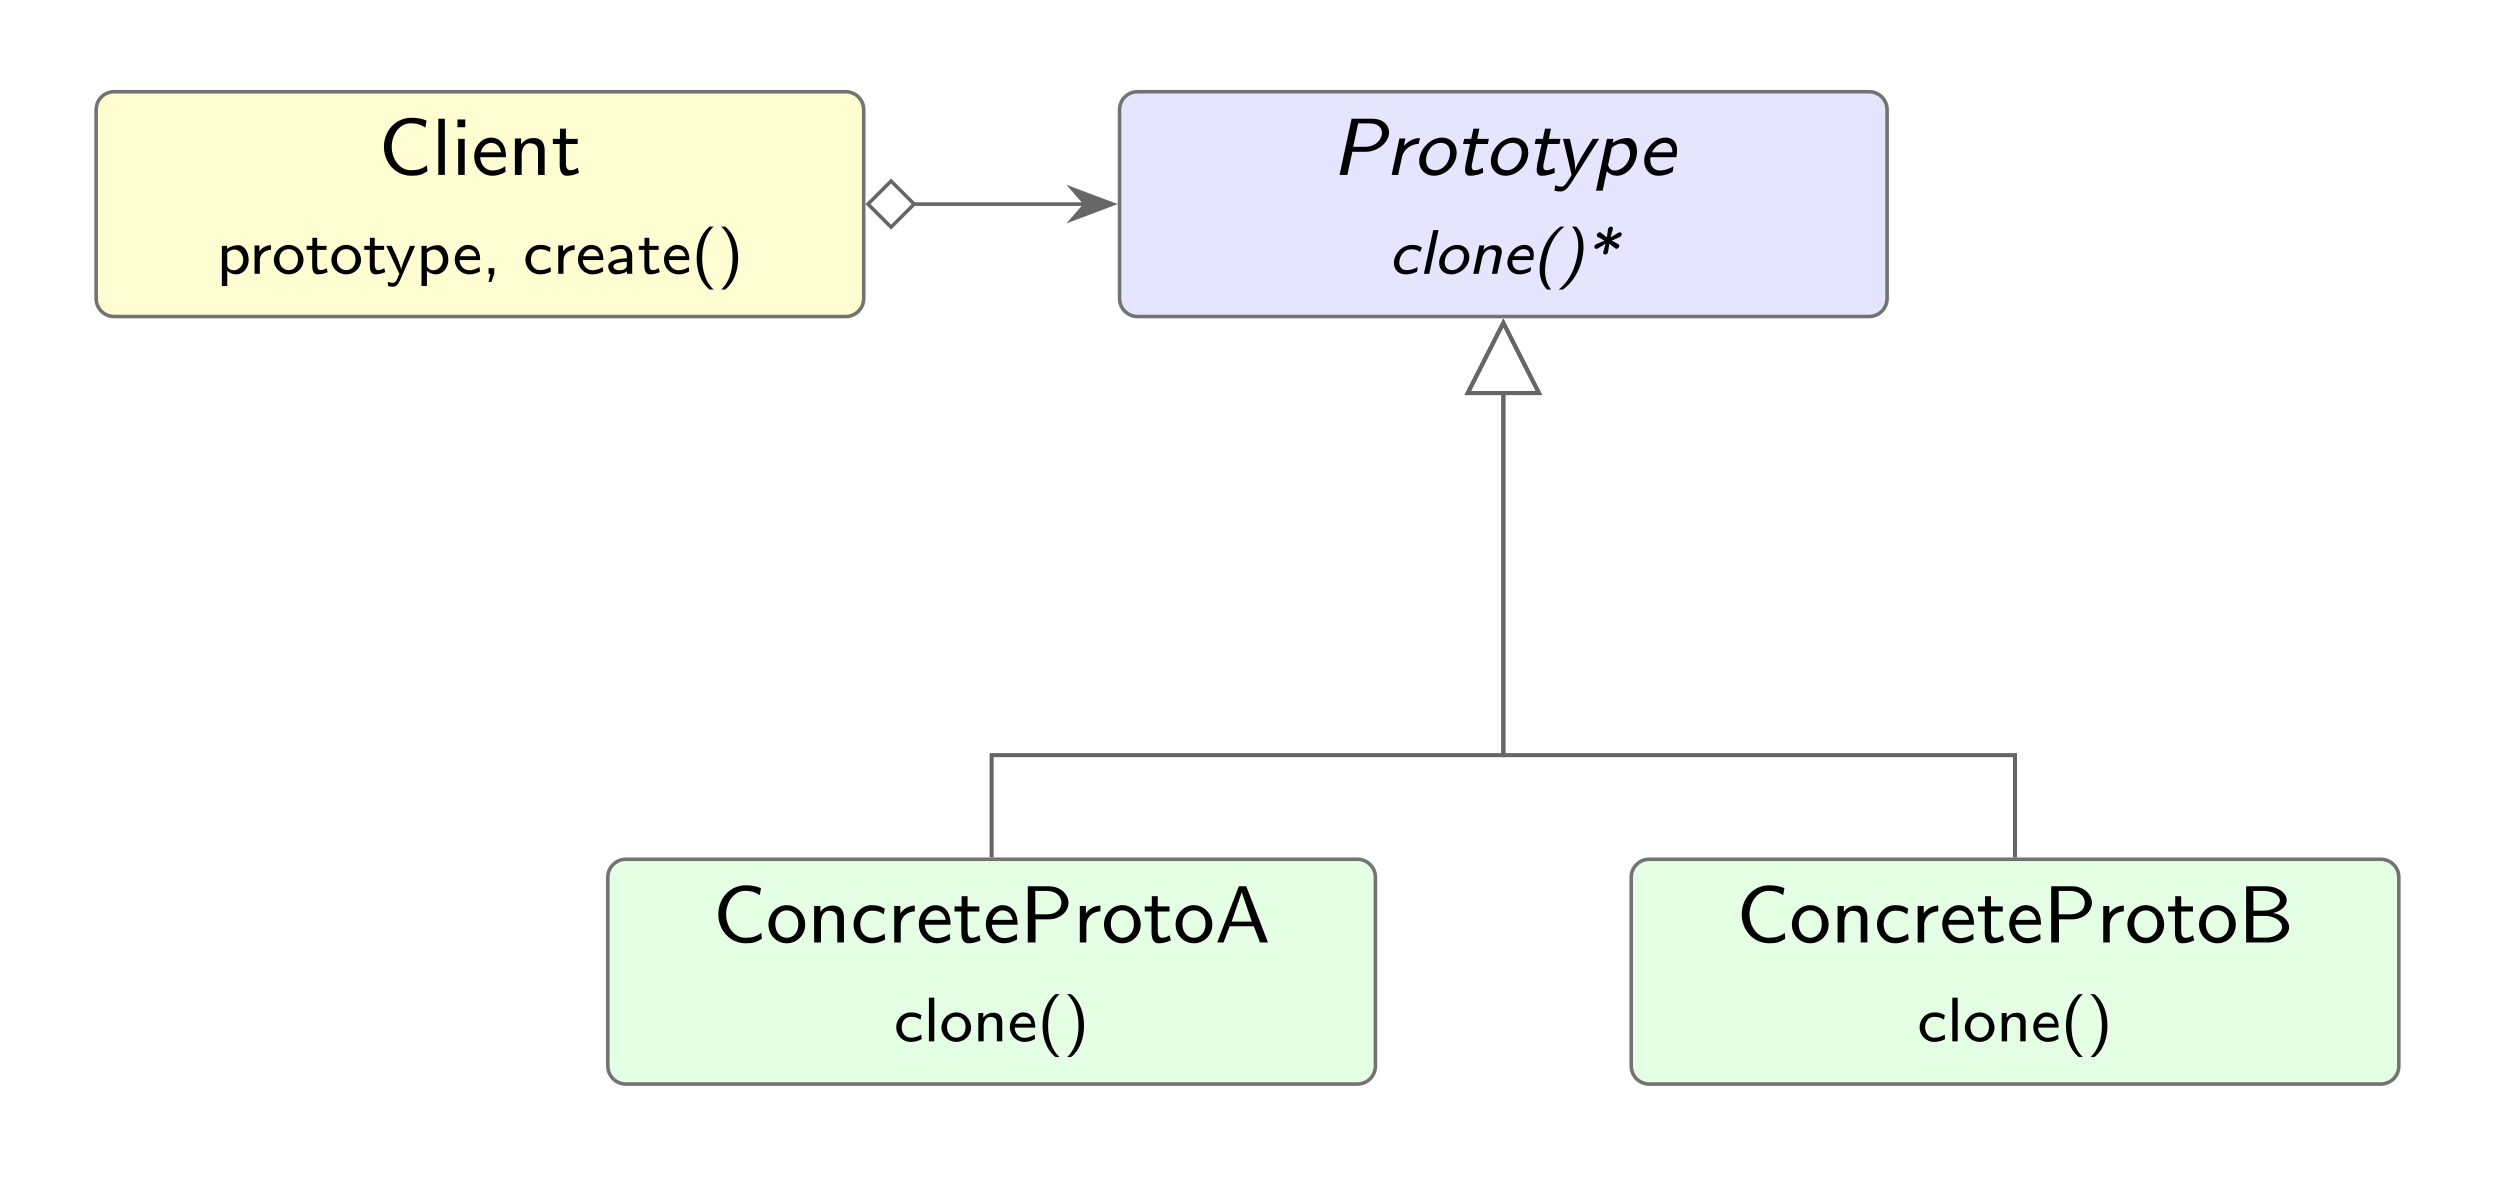
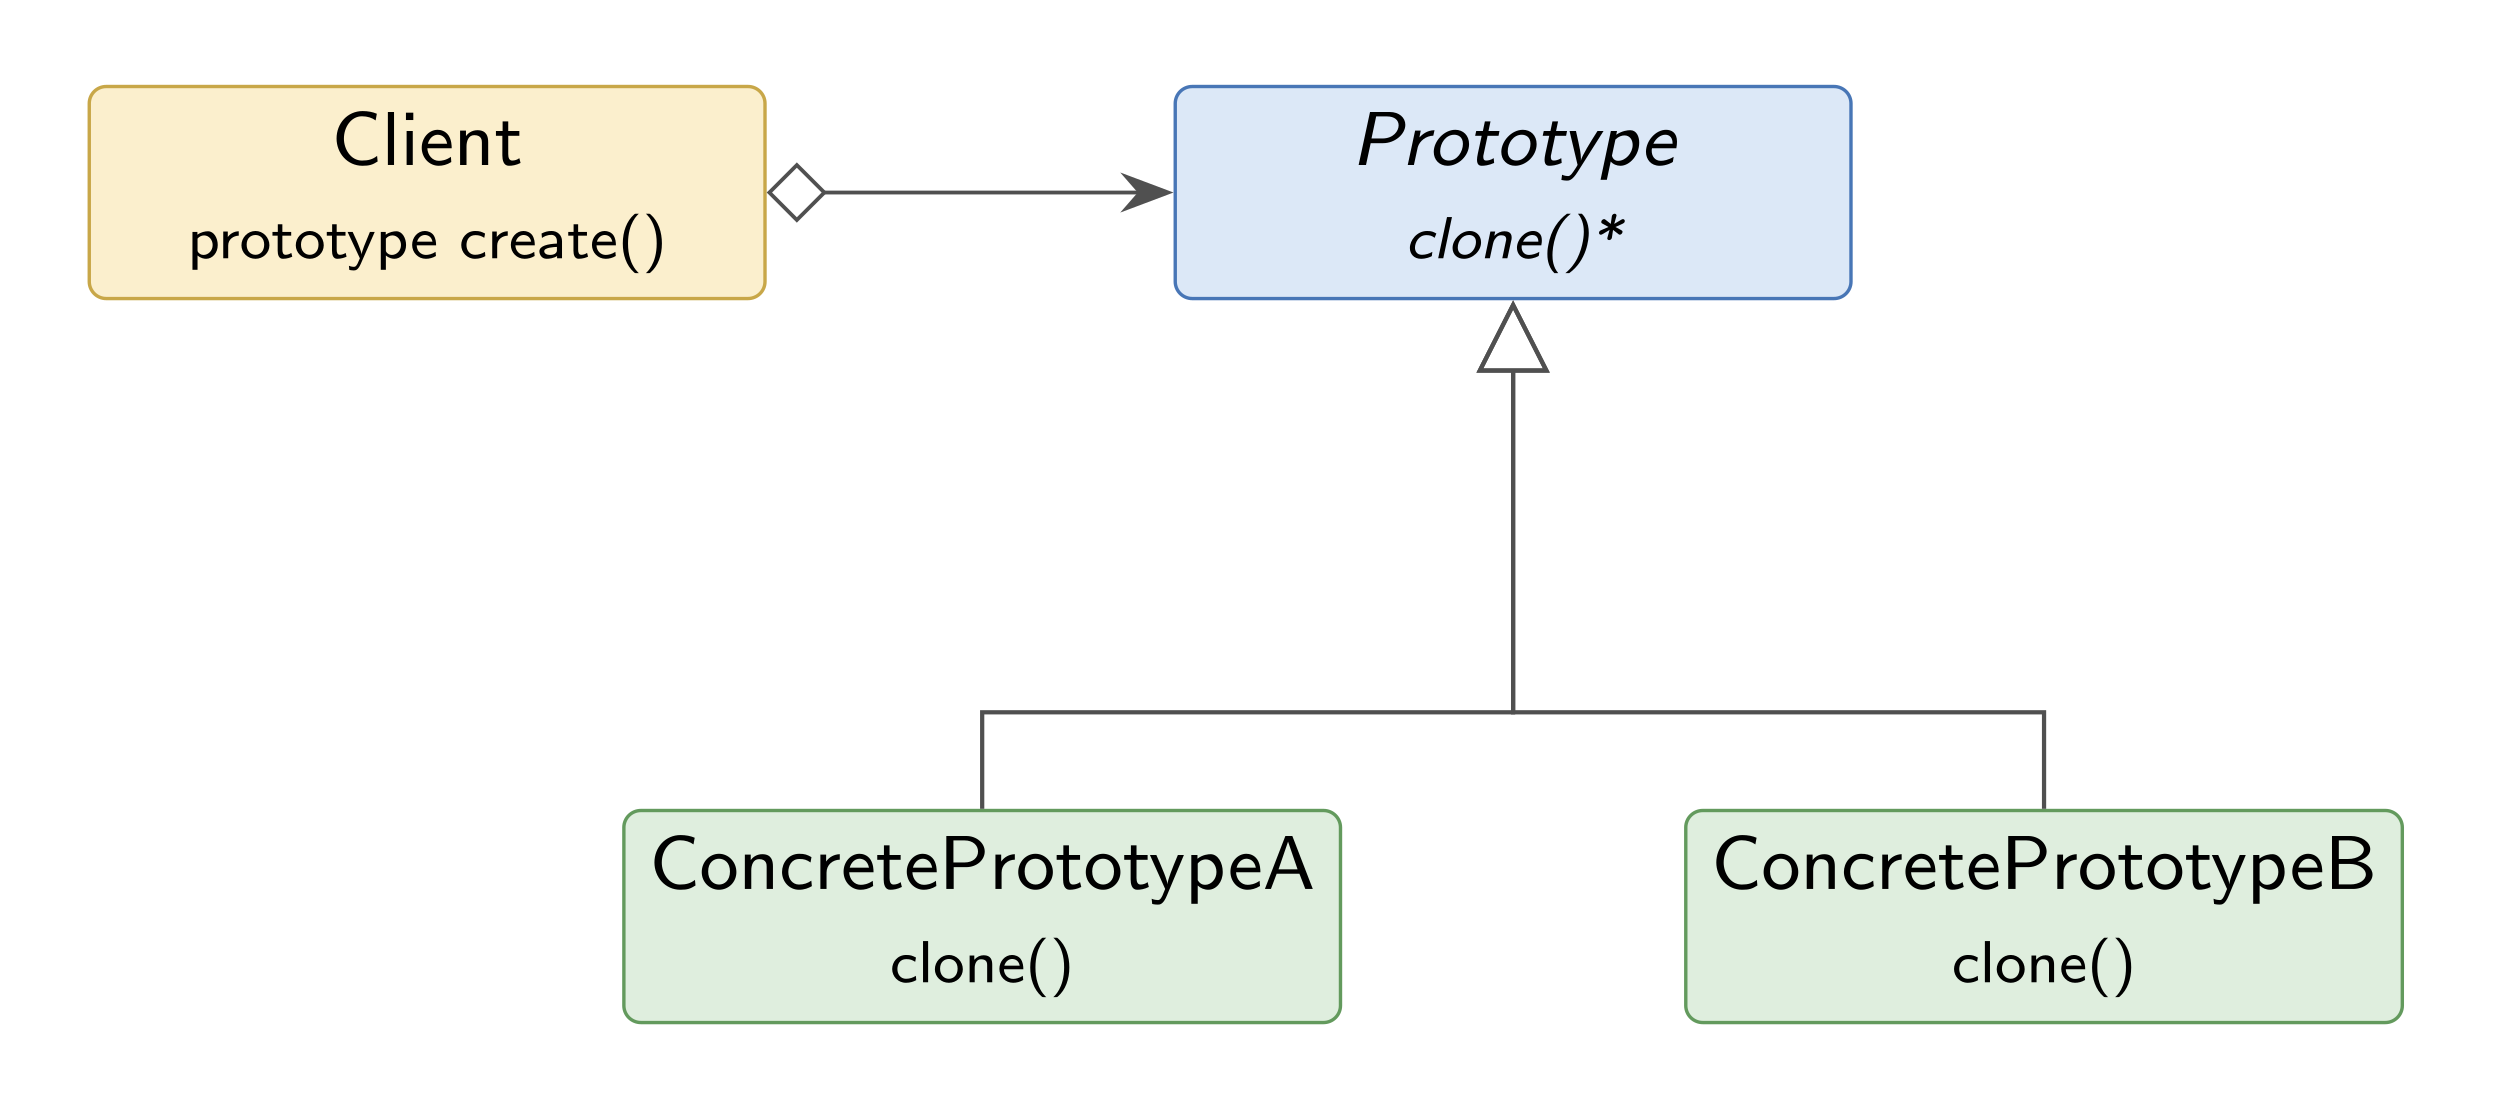
- <svg xmlns="http://www.w3.org/2000/svg" xmlns:xlink="http://www.w3.org/1999/xlink" width="275.442pt" height="130.27pt" viewBox="0 0 275.442 130.27">
+ <svg xmlns="http://www.w3.org/2000/svg" xmlns:xlink="http://www.w3.org/1999/xlink" width="292.011pt" height="130.27pt" viewBox="0 0 292.011 130.27">
  <defs>
    <g>
      <g id="glyph-0-0">
        <path d="M 5.328 -1.062 C 4.812 -0.656 4.312 -0.516 3.562 -0.516 C 2.234 -0.516 1.453 -1.875 1.453 -3.078 C 1.453 -4.406 2.281 -5.688 3.562 -5.688 C 4.188 -5.688 4.734 -5.516 5.156 -5.203 L 5.297 -5.984 C 4.828 -6.188 4.25 -6.297 3.641 -6.297 C 1.875 -6.297 0.594 -4.859 0.594 -3.094 C 0.594 -1.391 1.844 0.094 3.625 0.094 C 4.453 0.094 4.797 -0.031 5.391 -0.406 Z M 5.328 -1.062 " />
      </g>
      <g id="glyph-0-1">
        <path d="M 1.453 -6.188 L 0.734 -6.188 L 0.734 0 L 1.453 0 Z M 1.453 -6.188 " />
      </g>
      <g id="glyph-0-2">
        <path d="M 1.516 -6.109 L 0.656 -6.109 L 0.656 -5.25 L 1.516 -5.25 Z M 1.453 -3.969 L 0.734 -3.969 L 0.734 0 L 1.453 0 Z M 1.453 -3.969 " />
      </g>
      <g id="glyph-0-3">
        <path d="M 3.812 -1.953 C 3.812 -2.234 3.797 -2.906 3.453 -3.438 C 3.078 -4 2.5 -4.109 2.172 -4.109 C 1.141 -4.109 0.312 -3.156 0.312 -2.016 C 0.312 -0.844 1.188 0.094 2.297 0.094 C 2.734 0.094 3.25 -0.016 3.766 -0.344 L 3.719 -0.953 C 3.156 -0.547 2.625 -0.484 2.312 -0.484 C 1.562 -0.484 1 -1.141 0.969 -1.953 Z M 1.031 -2.484 C 1.172 -3.047 1.609 -3.531 2.172 -3.531 C 2.5 -3.531 3.109 -3.375 3.281 -2.484 Z M 1.031 -2.484 " />
      </g>
      <g id="glyph-0-4">
        <path d="M 4 -2.656 C 4 -3.312 3.828 -4.062 2.75 -4.062 C 2.047 -4.062 1.609 -3.656 1.406 -3.375 L 1.406 -4.016 L 0.719 -4.016 L 0.719 0 L 1.469 0 L 1.469 -2.172 C 1.469 -2.766 1.688 -3.484 2.375 -3.484 C 3.266 -3.484 3.266 -2.844 3.266 -2.594 L 3.266 0 L 4 0 Z M 4 -2.656 " />
      </g>
      <g id="glyph-0-5">
        <path d="M 1.609 -3.406 L 2.906 -3.406 L 2.906 -3.969 L 1.609 -3.969 L 1.609 -5.094 L 0.953 -5.094 L 0.953 -3.969 L 0.172 -3.969 L 0.172 -3.406 L 0.922 -3.406 L 0.922 -1.125 C 0.922 -0.594 1.047 0.094 1.688 0.094 C 2.094 0.094 2.547 0.016 3.047 -0.234 L 2.906 -0.797 C 2.672 -0.609 2.359 -0.516 2.078 -0.516 C 1.734 -0.516 1.609 -0.828 1.609 -1.281 Z M 1.609 -3.406 " />
      </g>
      <g id="glyph-0-6">
        <path d="M 4.312 -1.969 C 4.312 -3.125 3.422 -4.109 2.281 -4.109 C 1.172 -4.109 0.266 -3.156 0.266 -1.969 C 0.266 -0.781 1.203 0.094 2.281 0.094 C 3.391 0.094 4.312 -0.797 4.312 -1.969 Z M 2.297 -0.516 C 1.609 -0.516 1.016 -1.047 1.016 -2.047 C 1.016 -3.094 1.672 -3.531 2.281 -3.531 C 2.922 -3.531 3.562 -3.078 3.562 -2.047 C 3.562 -1.016 2.938 -0.516 2.297 -0.516 Z M 2.297 -0.516 " />
      </g>
      <g id="glyph-0-7">
        <path d="M 3.75 -0.969 C 3.328 -0.672 2.859 -0.516 2.312 -0.516 C 1.562 -0.516 1.062 -1.141 1.062 -1.984 C 1.062 -2.672 1.406 -3.5 2.359 -3.5 C 2.922 -3.5 3.203 -3.406 3.656 -3.094 L 3.766 -3.719 C 3.266 -4 2.984 -4.109 2.344 -4.109 C 1.078 -4.109 0.328 -3.047 0.328 -1.984 C 0.328 -0.875 1.156 0.094 2.312 0.094 C 2.938 0.094 3.406 -0.094 3.812 -0.328 Z M 3.75 -0.969 " />
      </g>
      <g id="glyph-0-8">
        <path d="M 1.453 -1.906 C 1.453 -2.844 2.188 -3.406 3 -3.422 L 3 -4.062 C 2.359 -4.047 1.766 -3.734 1.406 -3.203 L 1.406 -4.016 L 0.734 -4.016 L 0.734 0 L 1.453 0 Z M 1.453 -1.906 " />
      </g>
      <g id="glyph-0-9">
        <path d="M 3.172 -2.547 C 4.438 -2.547 5.344 -3.406 5.344 -4.375 C 5.344 -5.328 4.438 -6.188 3.172 -6.188 L 0.859 -6.188 L 0.859 0 L 1.719 0 L 1.719 -2.547 Z M 2.969 -5.672 C 3.984 -5.672 4.562 -5.094 4.562 -4.375 C 4.562 -3.672 4 -3.094 2.969 -3.094 L 1.688 -3.094 L 1.688 -5.672 Z M 2.969 -5.672 " />
      </g>
      <g id="glyph-0-10">
+         <path d="M 4.094 -3.969 L 3.391 -3.969 C 2.719 -2.344 2.219 -1.156 2.172 -0.531 C 2.156 -0.938 1.781 -1.859 1.672 -2.109 C 1.297 -3.031 1.156 -3.328 0.875 -3.969 L 0.125 -3.969 L 1.906 0 L 1.578 0.797 C 1.344 1.297 1.172 1.297 1.047 1.297 C 0.906 1.297 0.594 1.266 0.328 1.141 L 0.391 1.75 C 0.406 1.766 0.734 1.828 1.047 1.828 C 1.281 1.828 1.672 1.828 2.109 0.766 Z M 4.094 -3.969 " />
+       </g>
+       <g id="glyph-0-11">
+         <path d="M 1.484 -0.406 C 1.812 -0.094 2.25 0.094 2.719 0.094 C 3.625 0.094 4.406 -0.781 4.406 -1.984 C 4.406 -3.062 3.844 -4.062 2.984 -4.062 C 2.734 -4.062 2.062 -4.016 1.453 -3.531 L 1.453 -3.969 L 0.734 -3.969 L 0.734 1.734 L 1.484 1.734 Z M 1.484 -2.969 C 1.594 -3.125 1.922 -3.453 2.438 -3.453 C 3.109 -3.453 3.672 -2.812 3.672 -1.984 C 3.672 -1.125 3.047 -0.484 2.344 -0.484 C 2.062 -0.484 1.734 -0.594 1.484 -1.031 Z M 1.484 -2.969 " />
+       </g>
+       <g id="glyph-0-12">
        <path d="M 3.469 -6.188 L 2.656 -6.188 L 0.266 0 L 0.969 0 L 1.641 -1.781 L 4.297 -1.781 L 4.984 0 L 5.859 0 Z M 2.969 -5.531 L 4.078 -2.297 L 1.859 -2.297 Z M 2.969 -5.531 " />
      </g>
-       <g id="glyph-0-11">
+       <g id="glyph-0-13">
        <path d="M 0.875 -6.188 L 0.875 0 L 3.312 0 C 4.656 0 5.609 -0.828 5.609 -1.672 C 5.609 -2.469 4.797 -3.094 3.844 -3.234 C 4.719 -3.469 5.344 -3.984 5.344 -4.641 C 5.344 -5.453 4.359 -6.188 3.078 -6.188 Z M 1.672 -3.5 L 1.672 -5.672 L 2.812 -5.672 C 3.734 -5.672 4.594 -5.25 4.594 -4.625 C 4.594 -4.109 3.969 -3.5 2.719 -3.5 Z M 1.672 -0.531 L 1.672 -2.922 L 2.984 -2.922 C 3.938 -2.922 4.828 -2.391 4.828 -1.688 C 4.828 -1.047 4.047 -0.531 3.062 -0.531 Z M 1.672 -0.531 " />
      </g>
      <g id="glyph-1-0">
        <path d="M 1.188 -0.328 C 1.562 0 1.953 0.062 2.188 0.062 C 2.922 0.062 3.547 -0.625 3.547 -1.547 C 3.547 -2.375 3.094 -3.156 2.406 -3.156 C 2.094 -3.156 1.578 -3.062 1.172 -2.75 L 1.172 -3.078 L 0.594 -3.078 L 0.594 1.344 L 1.188 1.344 Z M 1.188 -2.297 C 1.359 -2.5 1.625 -2.672 1.953 -2.672 C 2.516 -2.672 2.953 -2.156 2.953 -1.547 C 2.953 -0.859 2.422 -0.391 1.891 -0.391 C 1.781 -0.391 1.609 -0.406 1.422 -0.547 C 1.219 -0.703 1.188 -0.812 1.188 -0.938 Z M 1.188 -2.297 " />
      </g>
      <g id="glyph-1-1">
        <path d="M 1.172 -1.484 C 1.172 -2.234 1.797 -2.625 2.406 -2.641 L 2.406 -3.156 C 1.828 -3.141 1.406 -2.859 1.125 -2.484 L 1.125 -3.125 L 0.594 -3.125 L 0.594 0 L 1.172 0 Z M 1.172 -1.484 " />
      </g>
      <g id="glyph-1-2">
        <path d="M 3.469 -1.516 C 3.469 -2.438 2.734 -3.188 1.844 -3.188 C 0.938 -3.188 0.203 -2.422 0.203 -1.516 C 0.203 -0.641 0.938 0.062 1.844 0.062 C 2.734 0.062 3.469 -0.641 3.469 -1.516 Z M 1.844 -0.406 C 1.297 -0.406 0.812 -0.812 0.812 -1.594 C 0.812 -2.375 1.328 -2.719 1.844 -2.719 C 2.359 -2.719 2.859 -2.359 2.859 -1.594 C 2.859 -0.812 2.375 -0.406 1.844 -0.406 Z M 1.844 -0.406 " />
      </g>
      <g id="glyph-1-3">
        <path d="M 1.297 -2.641 L 2.328 -2.641 L 2.328 -3.078 L 1.297 -3.078 L 1.297 -3.969 L 0.766 -3.969 L 0.766 -3.078 L 0.141 -3.078 L 0.141 -2.641 L 0.75 -2.641 L 0.75 -0.891 C 0.75 -0.422 0.875 0.062 1.359 0.062 C 1.859 0.062 2.25 -0.094 2.453 -0.188 L 2.344 -0.625 C 2.109 -0.469 1.859 -0.406 1.672 -0.406 C 1.375 -0.406 1.297 -0.688 1.297 -1.016 Z M 1.297 -2.641 " />
      </g>
      <g id="glyph-1-4">
        <path d="M 3.281 -3.078 L 2.719 -3.078 C 2.172 -1.75 1.781 -0.859 1.75 -0.438 C 1.734 -0.625 1.609 -0.984 1.484 -1.297 C 1.375 -1.578 1.266 -1.859 1.141 -2.125 L 0.703 -3.078 L 0.109 -3.078 L 1.547 0 C 1.453 0.203 1.312 0.516 1.281 0.609 C 1.125 0.906 1.031 1 0.844 1 C 0.812 1 0.562 1 0.266 0.875 L 0.312 1.359 C 0.375 1.375 0.625 1.422 0.844 1.422 C 1.109 1.422 1.359 1.312 1.656 0.641 Z M 3.281 -3.078 " />
      </g>
      <g id="glyph-1-5">
        <path d="M 2.984 -0.75 C 2.594 -0.484 2.156 -0.391 1.859 -0.391 C 1.25 -0.391 0.797 -0.875 0.781 -1.516 L 3.047 -1.516 C 3.047 -1.844 3.016 -2.297 2.75 -2.703 C 2.5 -3.047 2.078 -3.188 1.734 -3.188 C 0.891 -3.188 0.25 -2.438 0.25 -1.562 C 0.25 -0.672 0.938 0.062 1.859 0.062 C 2.25 0.062 2.672 -0.047 3.031 -0.266 Z M 0.828 -1.938 C 0.984 -2.484 1.391 -2.719 1.734 -2.719 C 2.047 -2.719 2.5 -2.578 2.625 -1.938 Z M 0.828 -1.938 " />
      </g>
      <g id="glyph-1-6">
-         <path d="M 1.328 0 L 1.328 -0.625 L 0.703 -0.625 L 0.703 0 L 0.906 0 L 0.703 0.891 L 1.016 0.891 Z M 1.328 0 " />
+         <path d="M 3.016 -0.75 C 2.672 -0.531 2.297 -0.406 1.859 -0.406 C 1.234 -0.406 0.859 -0.922 0.859 -1.547 C 0.859 -2.078 1.125 -2.703 1.891 -2.703 C 2.359 -2.703 2.578 -2.609 2.938 -2.391 L 3.031 -2.891 C 2.609 -3.094 2.422 -3.188 1.891 -3.188 C 0.844 -3.188 0.25 -2.344 0.25 -1.547 C 0.25 -0.688 0.922 0.062 1.859 0.062 C 2.344 0.062 2.766 -0.078 3.062 -0.25 Z M 3.016 -0.75 " />
      </g>
      <g id="glyph-1-7">
-         <path d="M 3.016 -0.75 C 2.672 -0.531 2.297 -0.406 1.859 -0.406 C 1.234 -0.406 0.859 -0.922 0.859 -1.547 C 0.859 -2.078 1.125 -2.703 1.891 -2.703 C 2.359 -2.703 2.578 -2.609 2.938 -2.391 L 3.031 -2.891 C 2.609 -3.094 2.422 -3.188 1.891 -3.188 C 0.844 -3.188 0.25 -2.344 0.25 -1.547 C 0.25 -0.688 0.922 0.062 1.859 0.062 C 2.344 0.062 2.766 -0.078 3.062 -0.25 Z M 3.016 -0.75 " />
+         <path d="M 2.953 -2 C 2.953 -2.703 2.422 -3.188 1.734 -3.188 C 1.297 -3.188 0.953 -3.094 0.562 -2.891 L 0.609 -2.375 C 0.844 -2.531 1.172 -2.734 1.734 -2.734 C 2.031 -2.734 2.359 -2.516 2.359 -1.984 L 2.359 -1.719 C 1.328 -1.672 0.312 -1.469 0.312 -0.812 C 0.312 -0.469 0.547 0.062 1.156 0.062 C 1.453 0.062 2 0 2.375 -0.266 L 2.375 0 L 2.953 0 Z M 2.359 -0.984 C 2.359 -0.844 2.359 -0.672 2.109 -0.516 C 1.891 -0.391 1.609 -0.391 1.547 -0.391 C 1.156 -0.391 0.875 -0.562 0.875 -0.828 C 0.875 -1.266 2.047 -1.312 2.359 -1.328 Z M 2.359 -0.984 " />
      </g>
      <g id="glyph-1-8">
-         <path d="M 2.953 -2 C 2.953 -2.703 2.422 -3.188 1.734 -3.188 C 1.297 -3.188 0.953 -3.094 0.562 -2.891 L 0.609 -2.375 C 0.844 -2.531 1.172 -2.734 1.734 -2.734 C 2.031 -2.734 2.359 -2.516 2.359 -1.984 L 2.359 -1.719 C 1.328 -1.672 0.312 -1.469 0.312 -0.812 C 0.312 -0.469 0.547 0.062 1.156 0.062 C 1.453 0.062 2 0 2.375 -0.266 L 2.375 0 L 2.953 0 Z M 2.359 -0.984 C 2.359 -0.844 2.359 -0.672 2.109 -0.516 C 1.891 -0.391 1.609 -0.391 1.547 -0.391 C 1.156 -0.391 0.875 -0.562 0.875 -0.828 C 0.875 -1.266 2.047 -1.312 2.359 -1.328 Z M 2.359 -0.984 " />
+         <path d="M 2.109 -5.203 C 2 -5.203 1.984 -5.203 1.906 -5.125 C 1.031 -4.359 0.578 -3.125 0.578 -1.734 C 0.578 -0.422 0.984 0.844 1.891 1.641 C 1.984 1.734 2 1.734 2.109 1.734 L 2.453 1.734 C 2.422 1.719 1.75 1.141 1.438 0.062 C 1.266 -0.484 1.188 -1.047 1.188 -1.734 C 1.188 -4.141 2.312 -5.078 2.453 -5.203 Z M 2.109 -5.203 " />
      </g>
      <g id="glyph-1-9">
-         <path d="M 2.109 -5.203 C 2 -5.203 1.984 -5.203 1.906 -5.125 C 1.031 -4.359 0.578 -3.125 0.578 -1.734 C 0.578 -0.422 0.984 0.844 1.891 1.641 C 1.984 1.734 2 1.734 2.109 1.734 L 2.453 1.734 C 2.422 1.719 1.75 1.141 1.438 0.062 C 1.266 -0.484 1.188 -1.047 1.188 -1.734 C 1.188 -4.141 2.312 -5.078 2.453 -5.203 Z M 2.109 -5.203 " />
+         <path d="M 0.75 1.734 C 0.859 1.734 0.875 1.734 0.953 1.656 C 1.828 0.891 2.281 -0.344 2.281 -1.734 C 2.281 -3.047 1.875 -4.312 0.969 -5.109 C 0.875 -5.203 0.859 -5.203 0.75 -5.203 L 0.406 -5.203 C 0.438 -5.188 1.109 -4.609 1.422 -3.531 C 1.594 -2.984 1.672 -2.422 1.672 -1.734 C 1.672 0.672 0.547 1.609 0.406 1.734 Z M 0.75 1.734 " />
      </g>
      <g id="glyph-1-10">
-         <path d="M 0.75 1.734 C 0.859 1.734 0.875 1.734 0.953 1.656 C 1.828 0.891 2.281 -0.344 2.281 -1.734 C 2.281 -3.047 1.875 -4.312 0.969 -5.109 C 0.875 -5.203 0.859 -5.203 0.75 -5.203 L 0.406 -5.203 C 0.438 -5.188 1.109 -4.609 1.422 -3.531 C 1.594 -2.984 1.672 -2.422 1.672 -1.734 C 1.672 0.672 0.547 1.609 0.406 1.734 Z M 0.75 1.734 " />
+         <path d="M 1.172 -4.812 L 0.578 -4.812 L 0.578 0 L 1.172 0 Z M 1.172 -4.812 " />
      </g>
      <g id="glyph-1-11">
-         <path d="M 1.172 -4.812 L 0.578 -4.812 L 0.578 0 L 1.172 0 Z M 1.172 -4.812 " />
-       </g>
-       <g id="glyph-1-12">
        <path d="M 3.219 -2.047 C 3.219 -2.594 3.062 -3.156 2.219 -3.156 C 1.812 -3.156 1.438 -2.984 1.125 -2.625 L 1.125 -3.125 L 0.578 -3.125 L 0.578 0 L 1.172 0 L 1.172 -1.688 C 1.172 -2.141 1.375 -2.688 1.906 -2.688 C 2.625 -2.688 2.625 -2.203 2.625 -2 L 2.625 0 L 3.219 0 Z M 3.219 -2.047 " />
      </g>
      <g id="glyph-2-0">
        <path d="M 2.266 -2.547 L 3.719 -2.547 C 5.109 -2.547 6.312 -3.609 6.312 -4.688 C 6.312 -5.531 5.594 -6.188 4.484 -6.188 L 2.188 -6.188 L 0.859 0 L 1.719 0 Z M 2.906 -5.672 L 4.172 -5.672 C 5.062 -5.672 5.531 -5.234 5.531 -4.625 C 5.531 -3.969 4.922 -3.094 3.625 -3.094 L 2.359 -3.094 Z M 2.906 -5.672 " />
      </g>
      <g id="glyph-2-1">
        <path d="M 3.859 -4.062 C 2.938 -4.047 2.406 -3.531 2.094 -3.219 L 2.25 -4.016 L 1.594 -4.016 L 0.734 0 L 1.453 0 C 1.719 -1.266 1.875 -2 1.906 -2.094 C 2.125 -2.812 2.875 -3.406 3.719 -3.422 Z M 3.859 -4.062 " />
      </g>
      <g id="glyph-2-2">
        <path d="M 4.766 -2.438 C 4.766 -3.453 4.078 -4.109 3.156 -4.109 C 1.828 -4.109 0.641 -2.766 0.641 -1.531 C 0.641 -0.594 1.297 0.094 2.266 0.094 C 3.484 0.094 4.766 -1.031 4.766 -2.438 Z M 2.406 -0.516 C 1.844 -0.516 1.391 -0.859 1.391 -1.594 C 1.391 -2.578 2.062 -3.531 3.031 -3.531 C 3.438 -3.531 4.047 -3.328 4.047 -2.469 C 4.047 -1.531 3.375 -0.516 2.406 -0.516 Z M 2.406 -0.516 " />
      </g>
      <g id="glyph-2-3">
        <path d="M 2.344 -3.406 L 3.625 -3.406 L 3.734 -3.969 L 2.453 -3.969 L 2.688 -5.094 L 2.031 -5.094 L 1.797 -3.969 L 1.016 -3.969 L 0.891 -3.406 L 1.656 -3.406 C 1.562 -2.969 1.328 -1.844 1.203 -1.312 C 1.141 -0.969 1.109 -0.828 1.109 -0.609 C 1.109 0.062 1.484 0.094 1.672 0.094 C 1.953 0.094 2.484 0.047 3.109 -0.234 L 3.062 -0.797 C 2.703 -0.562 2.375 -0.516 2.188 -0.516 C 1.891 -0.516 1.844 -0.719 1.844 -0.953 C 1.844 -1.047 1.844 -1.094 1.875 -1.203 Z M 2.344 -3.406 " />
      </g>
      <g id="glyph-2-4">
        <path d="M 4.938 -3.969 L 4.234 -3.969 C 3.359 -2.594 2.453 -1.141 2.297 -0.531 L 2.281 -0.531 C 2.297 -0.578 2.297 -0.672 2.297 -0.766 C 2.297 -1.328 2.141 -2.062 2.016 -2.625 L 1.719 -3.969 L 0.969 -3.969 L 1.875 -0.141 L 1.906 -0.016 C 1.906 0.047 1.5 0.656 1.422 0.766 C 1.078 1.297 0.906 1.297 0.781 1.297 C 0.703 1.297 0.406 1.281 0.094 1.141 L 0.016 1.75 C 0.25 1.797 0.484 1.828 0.656 1.828 C 0.891 1.828 1.281 1.828 1.922 0.797 Z M 4.938 -3.969 " />
      </g>
      <g id="glyph-2-5">
        <path d="M 1.562 -0.406 C 1.844 -0.078 2.266 0.094 2.703 0.094 C 3.75 0.094 4.891 -1.109 4.891 -2.609 C 4.891 -3.328 4.578 -4.062 3.844 -4.062 C 3.531 -4.062 2.906 -4 2.203 -3.531 L 2.297 -3.969 L 1.578 -3.969 L 0.375 1.734 L 1.109 1.734 Z M 2.109 -2.969 C 2.469 -3.328 2.859 -3.453 3.172 -3.453 C 3.812 -3.453 4.125 -2.906 4.125 -2.344 C 4.125 -1.391 3.297 -0.484 2.438 -0.484 C 2.281 -0.484 1.859 -0.516 1.703 -1.078 Z M 2.109 -2.969 " />
      </g>
      <g id="glyph-2-6">
        <path d="M 4.234 -1.953 C 4.281 -2.203 4.312 -2.469 4.312 -2.719 C 4.312 -3.797 3.656 -4.109 3.031 -4.109 C 1.812 -4.109 0.688 -2.797 0.688 -1.547 C 0.688 -0.641 1.281 0.094 2.281 0.094 C 3.094 0.094 3.812 -0.312 3.828 -0.359 C 3.844 -0.391 3.891 -0.75 3.922 -0.953 C 3.297 -0.578 2.75 -0.484 2.422 -0.484 C 1.688 -0.484 1.359 -1.078 1.359 -1.641 C 1.359 -1.766 1.359 -1.797 1.391 -1.953 Z M 1.547 -2.484 C 1.875 -3.156 2.438 -3.531 2.922 -3.531 C 3.797 -3.531 3.797 -2.688 3.797 -2.484 Z M 1.547 -2.484 " />
      </g>
      <g id="glyph-3-0">
        <path d="M 3.172 -0.75 C 2.812 -0.547 2.406 -0.406 1.953 -0.406 C 1.312 -0.406 1.141 -0.906 1.141 -1.234 C 1.141 -1.797 1.547 -2.703 2.469 -2.703 C 2.891 -2.703 3.125 -2.625 3.438 -2.391 L 3.641 -2.891 C 3.281 -3.094 3.078 -3.188 2.562 -3.188 C 1.375 -3.188 0.547 -2.109 0.547 -1.203 C 0.547 -0.5 1.031 0.062 1.844 0.062 C 2.453 0.062 2.953 -0.156 3.109 -0.25 Z M 3.172 -0.75 " />
      </g>
      <g id="glyph-3-1">
        <path d="M 2.188 -4.812 L 1.609 -4.812 L 0.578 0 L 1.172 0 Z M 2.188 -4.812 " />
      </g>
      <g id="glyph-3-2">
        <path d="M 3.828 -1.859 C 3.828 -2.641 3.281 -3.188 2.516 -3.188 C 1.453 -3.188 0.5 -2.172 0.5 -1.203 C 0.5 -0.438 1.062 0.062 1.828 0.062 C 2.844 0.062 3.828 -0.828 3.828 -1.859 Z M 1.922 -0.406 C 1.469 -0.406 1.109 -0.703 1.109 -1.25 C 1.109 -2.016 1.656 -2.719 2.422 -2.719 C 2.781 -2.719 3.234 -2.547 3.234 -1.906 C 3.234 -1.219 2.734 -0.406 1.922 -0.406 Z M 1.922 -0.406 " />
      </g>
      <g id="glyph-3-3">
        <path d="M 3.672 -2.078 C 3.703 -2.188 3.719 -2.266 3.719 -2.438 C 3.719 -3.031 3.266 -3.156 2.875 -3.156 C 2.484 -3.156 2.062 -2.984 1.688 -2.625 L 1.797 -3.125 L 1.234 -3.125 L 0.578 0 L 1.172 0 L 1.484 -1.438 C 1.578 -1.875 1.625 -2.094 1.859 -2.359 C 2.031 -2.594 2.234 -2.688 2.484 -2.688 C 2.844 -2.688 3.078 -2.578 3.078 -2.234 C 3.078 -2.141 3.078 -2.109 3.062 -2.078 L 2.625 0 L 3.219 0 Z M 3.672 -2.078 " />
      </g>
      <g id="glyph-3-4">
        <path d="M 3.375 -1.516 C 3.438 -1.781 3.438 -1.984 3.438 -2.094 C 3.438 -2.484 3.344 -2.734 3.172 -2.891 C 2.938 -3.141 2.641 -3.188 2.422 -3.188 C 1.422 -3.188 0.531 -2.172 0.531 -1.219 C 0.531 -0.547 1 0.062 1.844 0.062 C 2.484 0.062 3.062 -0.25 3.078 -0.281 C 3.094 -0.312 3.141 -0.688 3.141 -0.75 C 2.781 -0.531 2.312 -0.391 1.938 -0.391 C 1.359 -0.391 1.078 -0.828 1.078 -1.297 C 1.078 -1.391 1.078 -1.406 1.094 -1.516 Z M 1.234 -1.938 C 1.547 -2.547 2.016 -2.719 2.328 -2.719 C 3.031 -2.719 3.031 -2.047 3.031 -1.938 Z M 1.234 -1.938 " />
      </g>
      <g id="glyph-3-5">
        <path d="M 3.094 -5.203 C 2.094 -4.453 1.234 -3.328 0.922 -1.547 C 0.812 -1.031 0.812 -0.688 0.812 -0.516 C 0.812 -0.172 0.812 0.922 1.625 1.734 L 2.078 1.734 C 1.469 1.016 1.406 0.172 1.406 -0.375 C 1.406 -1.266 1.703 -3.766 3.547 -5.203 Z M 3.094 -5.203 " />
      </g>
      <g id="glyph-3-6">
        <path d="M 1.516 -5.203 C 2.141 -4.484 2.203 -3.547 2.203 -3.094 C 2.203 -2.844 2.172 -1.453 1.422 0.047 C 1.172 0.516 0.766 1.156 0.047 1.734 L 0.5 1.734 C 2.547 0.25 2.781 -2.219 2.781 -2.953 C 2.781 -4.281 2.234 -4.953 1.969 -5.203 Z M 1.516 -5.203 " />
      </g>
      <g id="glyph-3-7">
        <path d="M 2.75 -3.312 L 3.359 -2.844 C 3.438 -2.766 3.453 -2.766 3.516 -2.766 C 3.516 -2.75 3.531 -2.75 3.531 -2.75 C 3.672 -2.75 3.859 -2.906 3.859 -3.094 C 3.859 -3.172 3.812 -3.234 3.719 -3.281 L 3.031 -3.656 L 3.891 -4.047 C 3.938 -4.078 4.125 -4.156 4.125 -4.344 C 4.125 -4.453 4.047 -4.578 3.906 -4.578 C 3.844 -4.578 3.781 -4.531 3.734 -4.516 L 2.891 -4.016 L 3.141 -4.922 C 3.156 -4.984 3.156 -5 3.156 -5 C 3.156 -5.078 3.094 -5.203 2.938 -5.203 C 2.875 -5.203 2.656 -5.172 2.609 -4.891 L 2.484 -4.016 L 1.875 -4.5 C 1.812 -4.547 1.781 -4.578 1.703 -4.578 C 1.562 -4.578 1.375 -4.422 1.375 -4.25 C 1.375 -4.188 1.375 -4.109 1.516 -4.047 L 2.219 -3.656 L 1.359 -3.281 C 1.25 -3.234 1.109 -3.156 1.109 -2.969 C 1.109 -2.828 1.219 -2.75 1.328 -2.75 C 1.391 -2.75 1.422 -2.766 1.594 -2.859 L 2.344 -3.312 L 2.109 -2.469 C 2.094 -2.438 2.078 -2.359 2.078 -2.328 C 2.078 -2.188 2.188 -2.125 2.297 -2.125 C 2.344 -2.125 2.578 -2.141 2.625 -2.453 Z M 2.75 -3.312 " />
      </g>
    </g>
  </defs>
-   <path fill-rule="nonzero" fill="rgb(100%, 99.081%, 82.001%)" fill-opacity="1" stroke-width="0.399" stroke-linecap="butt" stroke-linejoin="miter" stroke="rgb(45%, 45%, 45%)" stroke-opacity="1" stroke-miterlimit="10" d="M -72.858 54.973 L -153.915 54.973 C -155.015 54.973 -155.907 54.081 -155.907 52.981 L -155.907 32.06 C -155.907 30.96 -155.015 30.068 -153.915 30.068 L -72.858 30.068 C -71.758 30.068 -70.866 30.96 -70.866 32.06 L -70.866 52.981 C -70.866 54.081 -71.758 54.973 -72.858 54.973 Z M -72.858 54.973 " transform="matrix(0.994427, 0, 0, -0.994427, 165.6316, 64.77203)" />
-   <g fill="rgb(0%, 0%, 0%)" fill-opacity="1">
-     <use xlink:href="#glyph-0-0" x="41.705" y="19.27" />
-     <use xlink:href="#glyph-0-1" x="47.56" y="19.27" />
-     <use xlink:href="#glyph-0-2" x="49.748" y="19.27" />
-     <use xlink:href="#glyph-0-3" x="51.936" y="19.27" />
-     <use xlink:href="#glyph-0-4" x="56.009" y="19.27" />
-     <use xlink:href="#glyph-0-5" x="60.743" y="19.27" />
-   </g>
-   <g fill="rgb(0%, 0%, 0%)" fill-opacity="1">
-     <use xlink:href="#glyph-1-0" x="23.849" y="30.168" />
-   </g>
-   <g fill="rgb(0%, 0%, 0%)" fill-opacity="1">
-     <use xlink:href="#glyph-1-1" x="27.453" y="30.168" />
-     <use xlink:href="#glyph-1-2" x="29.969" y="30.168" />
-   </g>
-   <g fill="rgb(0%, 0%, 0%)" fill-opacity="1">
-     <use xlink:href="#glyph-1-3" x="33.647" y="30.168" />
-     <use xlink:href="#glyph-1-2" x="36.308" y="30.168" />
-     <use xlink:href="#glyph-1-3" x="39.992" y="30.168" />
-   </g>
-   <g fill="rgb(0%, 0%, 0%)" fill-opacity="1">
-     <use xlink:href="#glyph-1-4" x="42.452" y="30.168" />
-     <use xlink:href="#glyph-1-0" x="45.847" y="30.168" />
-   </g>
-   <g fill="rgb(0%, 0%, 0%)" fill-opacity="1">
-     <use xlink:href="#glyph-1-5" x="49.853" y="30.168" />
-     <use xlink:href="#glyph-1-6" x="53.128" y="30.168" />
-   </g>
-   <g fill="rgb(0%, 0%, 0%)" fill-opacity="1">
-     <use xlink:href="#glyph-1-7" x="57.636" y="30.168" />
-     <use xlink:href="#glyph-1-1" x="60.911" y="30.168" />
-     <use xlink:href="#glyph-1-5" x="63.427" y="30.168" />
-     <use xlink:href="#glyph-1-8" x="66.702" y="30.168" />
-     <use xlink:href="#glyph-1-3" x="70.242" y="30.168" />
-     <use xlink:href="#glyph-1-5" x="72.903" y="30.168" />
-     <use xlink:href="#glyph-1-9" x="76.177" y="30.168" />
-     <use xlink:href="#glyph-1-10" x="79.043" y="30.168" />
-   </g>
-   <path fill-rule="nonzero" fill="rgb(89.999%, 89.999%, 100%)" fill-opacity="1" stroke-width="0.399" stroke-linecap="butt" stroke-linejoin="miter" stroke="rgb(45%, 45%, 45%)" stroke-opacity="1" stroke-miterlimit="10" d="M 40.528 54.973 L -40.529 54.973 C -41.629 54.973 -42.521 54.081 -42.521 52.981 L -42.521 32.06 C -42.521 30.96 -41.629 30.068 -40.529 30.068 L 40.528 30.068 C 41.628 30.068 42.519 30.96 42.519 32.06 L 42.519 52.981 C 42.519 54.081 41.628 54.973 40.528 54.973 Z M 40.528 54.973 " transform="matrix(0.994427, 0, 0, -0.994427, 165.6316, 64.77203)" />
-   <g fill="rgb(0%, 0%, 0%)" fill-opacity="1">
-     <use xlink:href="#glyph-2-0" x="146.73" y="19.27" />
-     <use xlink:href="#glyph-2-1" x="152.591" y="19.27" />
-     <use xlink:href="#glyph-2-2" x="155.722" y="19.27" />
-     <use xlink:href="#glyph-2-3" x="160.304" y="19.27" />
-     <use xlink:href="#glyph-2-2" x="163.613" y="19.27" />
-     <use xlink:href="#glyph-2-3" x="168.195" y="19.27" />
-   </g>
-   <g fill="rgb(0%, 0%, 0%)" fill-opacity="1">
-     <use xlink:href="#glyph-2-4" x="171.245" y="19.27" />
-     <use xlink:href="#glyph-2-5" x="175.47" y="19.27" />
-   </g>
-   <g fill="rgb(0%, 0%, 0%)" fill-opacity="1">
-     <use xlink:href="#glyph-2-6" x="180.462" y="19.27" />
-   </g>
-   <g fill="rgb(0%, 0%, 0%)" fill-opacity="1">
-     <use xlink:href="#glyph-3-0" x="153.026" y="30.168" />
-     <use xlink:href="#glyph-3-1" x="156.301" y="30.168" />
-     <use xlink:href="#glyph-3-2" x="158.059" y="30.168" />
-     <use xlink:href="#glyph-3-3" x="161.743" y="30.168" />
-     <use xlink:href="#glyph-3-4" x="165.548" y="30.168" />
-     <use xlink:href="#glyph-3-5" x="168.823" y="30.168" />
-     <use xlink:href="#glyph-3-6" x="171.688" y="30.168" />
-     <use xlink:href="#glyph-3-7" x="174.554" y="30.168" />
-   </g>
-   <path fill-rule="nonzero" fill="rgb(89.999%, 100%, 89.999%)" fill-opacity="1" stroke-width="0.399" stroke-linecap="butt" stroke-linejoin="miter" stroke="rgb(45%, 45%, 45%)" stroke-opacity="1" stroke-miterlimit="10" d="M -16.167 -30.067 L -97.22 -30.067 C -98.32 -30.067 -99.216 -30.959 -99.216 -32.059 L -99.216 -52.98 C -99.216 -54.08 -98.32 -54.972 -97.22 -54.972 L -16.167 -54.972 C -15.067 -54.972 -14.172 -54.08 -14.172 -52.98 L -14.172 -32.059 C -14.172 -30.959 -15.067 -30.067 -16.167 -30.067 Z M -16.167 -30.067 " transform="matrix(0.994427, 0, 0, -0.994427, 165.6316, 64.77203)" />
-   <g fill="rgb(0%, 0%, 0%)" fill-opacity="1">
-     <use xlink:href="#glyph-0-0" x="78.547" y="103.835" />
-     <use xlink:href="#glyph-0-6" x="84.401" y="103.835" />
-     <use xlink:href="#glyph-0-4" x="88.983" y="103.835" />
-     <use xlink:href="#glyph-0-7" x="93.717" y="103.835" />
-     <use xlink:href="#glyph-0-8" x="97.79" y="103.835" />
-     <use xlink:href="#glyph-0-3" x="100.921" y="103.835" />
-     <use xlink:href="#glyph-0-5" x="104.994" y="103.835" />
-     <use xlink:href="#glyph-0-3" x="108.303" y="103.835" />
-     <use xlink:href="#glyph-0-9" x="112.376" y="103.835" />
-     <use xlink:href="#glyph-0-8" x="118.237" y="103.835" />
-     <use xlink:href="#glyph-0-6" x="121.368" y="103.835" />
-     <use xlink:href="#glyph-0-5" x="125.95" y="103.835" />
-     <use xlink:href="#glyph-0-6" x="129.259" y="103.835" />
-     <use xlink:href="#glyph-0-10" x="133.841" y="103.835" />
-   </g>
-   <g fill="rgb(0%, 0%, 0%)" fill-opacity="1">
-     <use xlink:href="#glyph-1-7" x="98.491" y="114.733" />
-     <use xlink:href="#glyph-1-11" x="101.766" y="114.733" />
-     <use xlink:href="#glyph-1-2" x="103.524" y="114.733" />
-     <use xlink:href="#glyph-1-12" x="107.208" y="114.733" />
-     <use xlink:href="#glyph-1-5" x="111.013" y="114.733" />
-     <use xlink:href="#glyph-1-9" x="114.287" y="114.733" />
-     <use xlink:href="#glyph-1-10" x="117.153" y="114.733" />
-   </g>
-   <path fill-rule="nonzero" fill="rgb(89.999%, 100%, 89.999%)" fill-opacity="1" stroke-width="0.399" stroke-linecap="butt" stroke-linejoin="miter" stroke="rgb(45%, 45%, 45%)" stroke-opacity="1" stroke-miterlimit="10" d="M 97.223 -30.067 L 16.166 -30.067 C 15.066 -30.067 14.174 -30.959 14.174 -32.059 L 14.174 -52.98 C 14.174 -54.08 15.066 -54.972 16.166 -54.972 L 97.223 -54.972 C 98.323 -54.972 99.214 -54.08 99.214 -52.98 L 99.214 -32.059 C 99.214 -30.959 98.323 -30.067 97.223 -30.067 Z M 97.223 -30.067 " transform="matrix(0.994427, 0, 0, -0.994427, 165.6316, 64.77203)" />
-   <g fill="rgb(0%, 0%, 0%)" fill-opacity="1">
-     <use xlink:href="#glyph-0-0" x="191.304" y="103.835" />
-     <use xlink:href="#glyph-0-6" x="197.158" y="103.835" />
-     <use xlink:href="#glyph-0-4" x="201.74" y="103.835" />
-     <use xlink:href="#glyph-0-7" x="206.474" y="103.835" />
-     <use xlink:href="#glyph-0-8" x="210.547" y="103.835" />
-     <use xlink:href="#glyph-0-3" x="213.678" y="103.835" />
-     <use xlink:href="#glyph-0-5" x="217.751" y="103.835" />
-     <use xlink:href="#glyph-0-3" x="221.06" y="103.835" />
-     <use xlink:href="#glyph-0-9" x="225.133" y="103.835" />
-     <use xlink:href="#glyph-0-8" x="230.994" y="103.835" />
-     <use xlink:href="#glyph-0-6" x="234.125" y="103.835" />
-     <use xlink:href="#glyph-0-5" x="238.707" y="103.835" />
-     <use xlink:href="#glyph-0-6" x="242.016" y="103.835" />
-     <use xlink:href="#glyph-0-11" x="246.598" y="103.835" />
-   </g>
-   <g fill="rgb(0%, 0%, 0%)" fill-opacity="1">
-     <use xlink:href="#glyph-1-7" x="211.245" y="114.733" />
-     <use xlink:href="#glyph-1-11" x="214.52" y="114.733" />
-     <use xlink:href="#glyph-1-2" x="216.278" y="114.733" />
-     <use xlink:href="#glyph-1-12" x="219.962" y="114.733" />
-     <use xlink:href="#glyph-1-5" x="223.767" y="114.733" />
-     <use xlink:href="#glyph-1-9" x="227.041" y="114.733" />
-     <use xlink:href="#glyph-1-10" x="229.907" y="114.733" />
-   </g>
-   <path fill="none" stroke-width="0.399" stroke-linecap="butt" stroke-linejoin="miter" stroke="rgb(39.999%, 39.999%, 39.999%)" stroke-opacity="1" stroke-miterlimit="10" d="M -65.281 42.521 L -46.382 42.521 " transform="matrix(0.994427, 0, 0, -0.994427, 165.6316, 64.77203)" />
-   <path fill="none" stroke-width="0.399" stroke-linecap="butt" stroke-linejoin="miter" stroke="rgb(39.999%, 39.999%, 39.999%)" stroke-opacity="1" stroke-miterlimit="10" d="M 5.389 -0.001 L 2.835 2.553 L 0.282 -0.001 L 2.835 -2.554 Z M 5.389 -0.001 " transform="matrix(-0.994427, 0, 0, 0.994427, 100.9954, 22.48878)" />
-   <path fill-rule="nonzero" fill="rgb(39.999%, 39.999%, 39.999%)" fill-opacity="1" stroke-width="0.399" stroke-linecap="butt" stroke-linejoin="miter" stroke="rgb(39.999%, 39.999%, 39.999%)" stroke-opacity="1" stroke-miterlimit="10" d="M 5.102 0.001 L 0.644 1.678 L 2.105 0.001 L 0.644 -1.677 Z M 5.102 0.001 " transform="matrix(0.994427, 0, 0, -0.994427, 117.5124, 22.48878)" />
-   <path fill="none" stroke-width="0.448" stroke-linecap="butt" stroke-linejoin="miter" stroke="rgb(39.999%, 39.999%, 39.999%)" stroke-opacity="1" stroke-miterlimit="10" d="M -56.694 -29.867 L -56.694 -18.53 L 0.001 -18.53 L 0.001 21.474 " transform="matrix(0.994427, 0, 0, -0.994427, 165.6316, 64.77203)" />
-   <path fill="none" stroke-width="0.448" stroke-linecap="butt" stroke-linejoin="miter" stroke="rgb(39.999%, 39.999%, 39.999%)" stroke-opacity="1" stroke-miterlimit="10" d="M 8.002 -0.001 L 0.224 3.943 L 0.224 -3.945 Z M 8.002 -0.001 " transform="matrix(0, -0.994427, -0.994427, 0, 165.6316, 43.52763)" />
-   <path fill="none" stroke-width="0.448" stroke-linecap="butt" stroke-linejoin="miter" stroke="rgb(39.999%, 39.999%, 39.999%)" stroke-opacity="1" stroke-miterlimit="10" d="M 56.692 -29.867 L 56.692 -18.53 L 0.001 -18.53 L 0.001 21.474 " transform="matrix(0.994427, 0, 0, -0.994427, 165.6316, 64.77203)" />
-   <path fill="none" stroke-width="0.448" stroke-linecap="butt" stroke-linejoin="miter" stroke="rgb(39.999%, 39.999%, 39.999%)" stroke-opacity="1" stroke-miterlimit="10" d="M 8.002 -0.001 L 0.224 3.943 L 0.224 -3.945 Z M 8.002 -0.001 " transform="matrix(0, -0.994427, -0.994427, 0, 165.6316, 43.52763)" />
+   <path fill-rule="nonzero" fill="rgb(98.43%, 93.726%, 80.391%)" fill-opacity="1" stroke-width="0.399" stroke-linecap="butt" stroke-linejoin="miter" stroke="rgb(78.432%, 65.489%, 28.235%)" stroke-opacity="1" stroke-miterlimit="10" d="M -89.869 54.973 L -165.254 54.973 C -166.354 54.973 -167.245 54.081 -167.245 52.981 L -167.245 32.06 C -167.245 30.96 -166.354 30.068 -165.254 30.068 L -89.869 30.068 C -88.769 30.068 -87.873 30.96 -87.873 32.06 L -87.873 52.981 C -87.873 54.081 -88.769 54.973 -89.869 54.973 Z M -89.869 54.973 " transform="matrix(0.994427, 0, 0, -0.994427, 176.7393, 64.77203)" />
+   <g fill="rgb(0%, 0%, 0%)" fill-opacity="1">
+     <use xlink:href="#glyph-0-0" x="38.718" y="19.27" />
+     <use xlink:href="#glyph-0-1" x="44.572" y="19.27" />
+     <use xlink:href="#glyph-0-2" x="46.76" y="19.27" />
+     <use xlink:href="#glyph-0-3" x="48.948" y="19.27" />
+     <use xlink:href="#glyph-0-4" x="53.021" y="19.27" />
+     <use xlink:href="#glyph-0-5" x="57.755" y="19.27" />
+   </g>
+   <g fill="rgb(0%, 0%, 0%)" fill-opacity="1">
+     <use xlink:href="#glyph-1-0" x="21.886" y="30.168" />
+   </g>
+   <g fill="rgb(0%, 0%, 0%)" fill-opacity="1">
+     <use xlink:href="#glyph-1-1" x="25.482" y="30.168" />
+     <use xlink:href="#glyph-1-2" x="27.999" y="30.168" />
+     <use xlink:href="#glyph-1-3" x="31.684" y="30.168" />
+     <use xlink:href="#glyph-1-2" x="34.345" y="30.168" />
+     <use xlink:href="#glyph-1-3" x="38.029" y="30.168" />
+   </g>
+   <g fill="rgb(0%, 0%, 0%)" fill-opacity="1">
+     <use xlink:href="#glyph-1-4" x="40.489" y="30.168" />
+     <use xlink:href="#glyph-1-0" x="43.884" y="30.168" />
+   </g>
+   <g fill="rgb(0%, 0%, 0%)" fill-opacity="1">
+     <use xlink:href="#glyph-1-5" x="47.89" y="30.168" />
+   </g>
+   <g fill="rgb(0%, 0%, 0%)" fill-opacity="1">
+     <use xlink:href="#glyph-1-6" x="53.627" y="30.168" />
+     <use xlink:href="#glyph-1-1" x="56.901" y="30.168" />
+     <use xlink:href="#glyph-1-5" x="59.418" y="30.168" />
+     <use xlink:href="#glyph-1-7" x="62.693" y="30.168" />
+     <use xlink:href="#glyph-1-3" x="66.232" y="30.168" />
+     <use xlink:href="#glyph-1-5" x="68.893" y="30.168" />
+     <use xlink:href="#glyph-1-8" x="72.168" y="30.168" />
+     <use xlink:href="#glyph-1-9" x="75.033" y="30.168" />
+   </g>
+   <path fill-rule="nonzero" fill="rgb(86.275%, 90.979%, 96.863%)" fill-opacity="1" stroke-width="0.399" stroke-linecap="butt" stroke-linejoin="miter" stroke="rgb(28.235%, 46.274%, 71.373%)" stroke-opacity="1" stroke-miterlimit="10" d="M 37.693 54.973 L -37.691 54.973 C -38.795 54.973 -39.687 54.081 -39.687 52.981 L -39.687 32.06 C -39.687 30.96 -38.795 30.068 -37.691 30.068 L 37.693 30.068 C 38.793 30.068 39.685 30.96 39.685 32.06 L 39.685 52.981 C 39.685 54.081 38.793 54.973 37.693 54.973 Z M 37.693 54.973 " transform="matrix(0.994427, 0, 0, -0.994427, 176.7393, 64.77203)" />
+   <g fill="rgb(0%, 0%, 0%)" fill-opacity="1">
+     <use xlink:href="#glyph-2-0" x="157.836" y="19.27" />
+     <use xlink:href="#glyph-2-1" x="163.698" y="19.27" />
+     <use xlink:href="#glyph-2-2" x="166.828" y="19.27" />
+     <use xlink:href="#glyph-2-3" x="171.411" y="19.27" />
+     <use xlink:href="#glyph-2-2" x="174.719" y="19.27" />
+     <use xlink:href="#glyph-2-3" x="179.302" y="19.27" />
+   </g>
+   <g fill="rgb(0%, 0%, 0%)" fill-opacity="1">
+     <use xlink:href="#glyph-2-4" x="182.361" y="19.27" />
+   </g>
+   <g fill="rgb(0%, 0%, 0%)" fill-opacity="1">
+     <use xlink:href="#glyph-2-5" x="186.577" y="19.27" />
+   </g>
+   <g fill="rgb(0%, 0%, 0%)" fill-opacity="1">
+     <use xlink:href="#glyph-2-6" x="191.569" y="19.27" />
+   </g>
+   <g fill="rgb(0%, 0%, 0%)" fill-opacity="1">
+     <use xlink:href="#glyph-3-0" x="164.133" y="30.168" />
+     <use xlink:href="#glyph-3-1" x="167.408" y="30.168" />
+     <use xlink:href="#glyph-3-2" x="169.166" y="30.168" />
+     <use xlink:href="#glyph-3-3" x="172.85" y="30.168" />
+     <use xlink:href="#glyph-3-4" x="176.655" y="30.168" />
+     <use xlink:href="#glyph-3-5" x="179.929" y="30.168" />
+     <use xlink:href="#glyph-3-6" x="182.795" y="30.168" />
+     <use xlink:href="#glyph-3-7" x="185.66" y="30.168" />
+   </g>
+   <path fill-rule="nonzero" fill="rgb(87.45%, 93.332%, 87.057%)" fill-opacity="1" stroke-width="0.399" stroke-linecap="butt" stroke-linejoin="miter" stroke="rgb(38.823%, 60.393%, 36.472%)" stroke-opacity="1" stroke-miterlimit="10" d="M -22.27 -30.067 L -102.455 -30.067 C -103.555 -30.067 -104.45 -30.959 -104.45 -32.059 L -104.45 -52.98 C -104.45 -54.08 -103.555 -54.972 -102.455 -54.972 L -22.27 -54.972 C -21.17 -54.972 -20.278 -54.08 -20.278 -52.98 L -20.278 -32.059 C -20.278 -30.959 -21.17 -30.067 -22.27 -30.067 Z M -22.27 -30.067 " transform="matrix(0.994427, 0, 0, -0.994427, 176.7393, 64.77203)" />
+   <g fill="rgb(0%, 0%, 0%)" fill-opacity="1">
+     <use xlink:href="#glyph-0-0" x="75.847" y="103.835" />
+     <use xlink:href="#glyph-0-6" x="81.701" y="103.835" />
+     <use xlink:href="#glyph-0-4" x="86.283" y="103.835" />
+     <use xlink:href="#glyph-0-7" x="91.017" y="103.835" />
+     <use xlink:href="#glyph-0-8" x="95.09" y="103.835" />
+     <use xlink:href="#glyph-0-3" x="98.221" y="103.835" />
+     <use xlink:href="#glyph-0-5" x="102.294" y="103.835" />
+     <use xlink:href="#glyph-0-3" x="105.603" y="103.835" />
+     <use xlink:href="#glyph-0-9" x="109.676" y="103.835" />
+     <use xlink:href="#glyph-0-8" x="115.537" y="103.835" />
+     <use xlink:href="#glyph-0-6" x="118.668" y="103.835" />
+     <use xlink:href="#glyph-0-5" x="123.25" y="103.835" />
+     <use xlink:href="#glyph-0-6" x="126.559" y="103.835" />
+     <use xlink:href="#glyph-0-5" x="131.141" y="103.835" />
+   </g>
+   <g fill="rgb(0%, 0%, 0%)" fill-opacity="1">
+     <use xlink:href="#glyph-0-10" x="134.191" y="103.835" />
+     <use xlink:href="#glyph-0-11" x="138.416" y="103.835" />
+   </g>
+   <g fill="rgb(0%, 0%, 0%)" fill-opacity="1">
+     <use xlink:href="#glyph-0-3" x="143.408" y="103.835" />
+     <use xlink:href="#glyph-0-12" x="147.481" y="103.835" />
+   </g>
+   <g fill="rgb(0%, 0%, 0%)" fill-opacity="1">
+     <use xlink:href="#glyph-1-6" x="103.961" y="114.733" />
+     <use xlink:href="#glyph-1-10" x="107.236" y="114.733" />
+     <use xlink:href="#glyph-1-2" x="108.994" y="114.733" />
+     <use xlink:href="#glyph-1-11" x="112.678" y="114.733" />
+     <use xlink:href="#glyph-1-5" x="116.483" y="114.733" />
+     <use xlink:href="#glyph-1-8" x="119.758" y="114.733" />
+     <use xlink:href="#glyph-1-9" x="122.623" y="114.733" />
+   </g>
+   <path fill-rule="nonzero" fill="rgb(87.45%, 93.332%, 87.057%)" fill-opacity="1" stroke-width="0.399" stroke-linecap="butt" stroke-linejoin="miter" stroke="rgb(38.823%, 60.393%, 36.472%)" stroke-opacity="1" stroke-miterlimit="10" d="M 102.453 -30.067 L 22.272 -30.067 C 21.172 -30.067 20.28 -30.959 20.28 -32.059 L 20.28 -52.98 C 20.28 -54.08 21.172 -54.972 22.272 -54.972 L 102.453 -54.972 C 103.553 -54.972 104.444 -54.08 104.444 -52.98 L 104.444 -32.059 C 104.444 -30.959 103.553 -30.067 102.453 -30.067 Z M 102.453 -30.067 " transform="matrix(0.994427, 0, 0, -0.994427, 176.7393, 64.77203)" />
+   <g fill="rgb(0%, 0%, 0%)" fill-opacity="1">
+     <use xlink:href="#glyph-0-0" x="199.879" y="103.835" />
+     <use xlink:href="#glyph-0-6" x="205.733" y="103.835" />
+     <use xlink:href="#glyph-0-4" x="210.315" y="103.835" />
+     <use xlink:href="#glyph-0-7" x="215.049" y="103.835" />
+     <use xlink:href="#glyph-0-8" x="219.122" y="103.835" />
+     <use xlink:href="#glyph-0-3" x="222.253" y="103.835" />
+     <use xlink:href="#glyph-0-5" x="226.326" y="103.835" />
+     <use xlink:href="#glyph-0-3" x="229.635" y="103.835" />
+     <use xlink:href="#glyph-0-9" x="233.708" y="103.835" />
+     <use xlink:href="#glyph-0-8" x="239.569" y="103.835" />
+     <use xlink:href="#glyph-0-6" x="242.7" y="103.835" />
+     <use xlink:href="#glyph-0-5" x="247.282" y="103.835" />
+     <use xlink:href="#glyph-0-6" x="250.591" y="103.835" />
+     <use xlink:href="#glyph-0-5" x="255.173" y="103.835" />
+   </g>
+   <g fill="rgb(0%, 0%, 0%)" fill-opacity="1">
+     <use xlink:href="#glyph-0-10" x="258.223" y="103.835" />
+     <use xlink:href="#glyph-0-11" x="262.448" y="103.835" />
+   </g>
+   <g fill="rgb(0%, 0%, 0%)" fill-opacity="1">
+     <use xlink:href="#glyph-0-3" x="267.44" y="103.835" />
+     <use xlink:href="#glyph-0-13" x="271.513" y="103.835" />
+   </g>
+   <g fill="rgb(0%, 0%, 0%)" fill-opacity="1">
+     <use xlink:href="#glyph-1-6" x="227.99" y="114.733" />
+     <use xlink:href="#glyph-1-10" x="231.265" y="114.733" />
+     <use xlink:href="#glyph-1-2" x="233.023" y="114.733" />
+     <use xlink:href="#glyph-1-11" x="236.707" y="114.733" />
+     <use xlink:href="#glyph-1-5" x="240.512" y="114.733" />
+     <use xlink:href="#glyph-1-8" x="243.786" y="114.733" />
+     <use xlink:href="#glyph-1-9" x="246.652" y="114.733" />
+   </g>
+   <path fill="none" stroke-width="0.448" stroke-linecap="butt" stroke-linejoin="miter" stroke="rgb(31.374%, 31.374%, 31.374%)" stroke-opacity="1" stroke-miterlimit="10" d="M -80.905 42.521 L -43.91 42.521 " transform="matrix(0.994427, 0, 0, -0.994427, 176.7393, 64.77203)" />
+   <path fill="none" stroke-width="0.448" stroke-linecap="butt" stroke-linejoin="miter" stroke="rgb(31.374%, 31.374%, 31.374%)" stroke-opacity="1" stroke-miterlimit="10" d="M 6.77 -0.001 L 3.545 3.225 L 0.316 -0.001 L 3.545 -3.226 Z M 6.77 -0.001 " transform="matrix(-0.994427, 0, 0, 0.994427, 96.59922, 22.48878)" />
+   <path fill-rule="nonzero" fill="rgb(31.374%, 31.374%, 31.374%)" fill-opacity="1" stroke-width="0.448" stroke-linecap="butt" stroke-linejoin="miter" stroke="rgb(31.374%, 31.374%, 31.374%)" stroke-opacity="1" stroke-miterlimit="10" d="M 5.597 0.001 L 0.723 1.835 L 2.325 0.001 L 0.723 -1.834 Z M 5.597 0.001 " transform="matrix(0.994427, 0, 0, -0.994427, 130.8752, 22.48878)" />
+   <path fill="none" stroke-width="0.498" stroke-linecap="butt" stroke-linejoin="miter" stroke="rgb(31.374%, 31.374%, 31.374%)" stroke-opacity="1" stroke-miterlimit="10" d="M -62.364 -29.867 L -62.364 -18.53 L -0.001 -18.53 L -0.001 21.489 " transform="matrix(0.994427, 0, 0, -0.994427, 176.7393, 64.77203)" />
+   <path fill="none" stroke-width="0.498" stroke-linecap="butt" stroke-linejoin="miter" stroke="rgb(31.374%, 31.374%, 31.374%)" stroke-opacity="1" stroke-miterlimit="10" d="M 7.947 0.001 L 0.248 3.909 L 0.248 -3.907 Z M 7.947 0.001 " transform="matrix(0, -0.994427, -0.994427, 0, 176.7393, 43.52763)" />
+   <path fill="none" stroke-width="0.498" stroke-linecap="butt" stroke-linejoin="miter" stroke="rgb(31.374%, 31.374%, 31.374%)" stroke-opacity="1" stroke-miterlimit="10" d="M 62.362 -29.867 L 62.362 -18.53 L -0.001 -18.53 L -0.001 21.489 " transform="matrix(0.994427, 0, 0, -0.994427, 176.7393, 64.77203)" />
+   <path fill="none" stroke-width="0.498" stroke-linecap="butt" stroke-linejoin="miter" stroke="rgb(31.374%, 31.374%, 31.374%)" stroke-opacity="1" stroke-miterlimit="10" d="M 7.947 0.001 L 0.248 3.909 L 0.248 -3.907 Z M 7.947 0.001 " transform="matrix(0, -0.994427, -0.994427, 0, 176.7393, 43.52763)" />
</svg>
